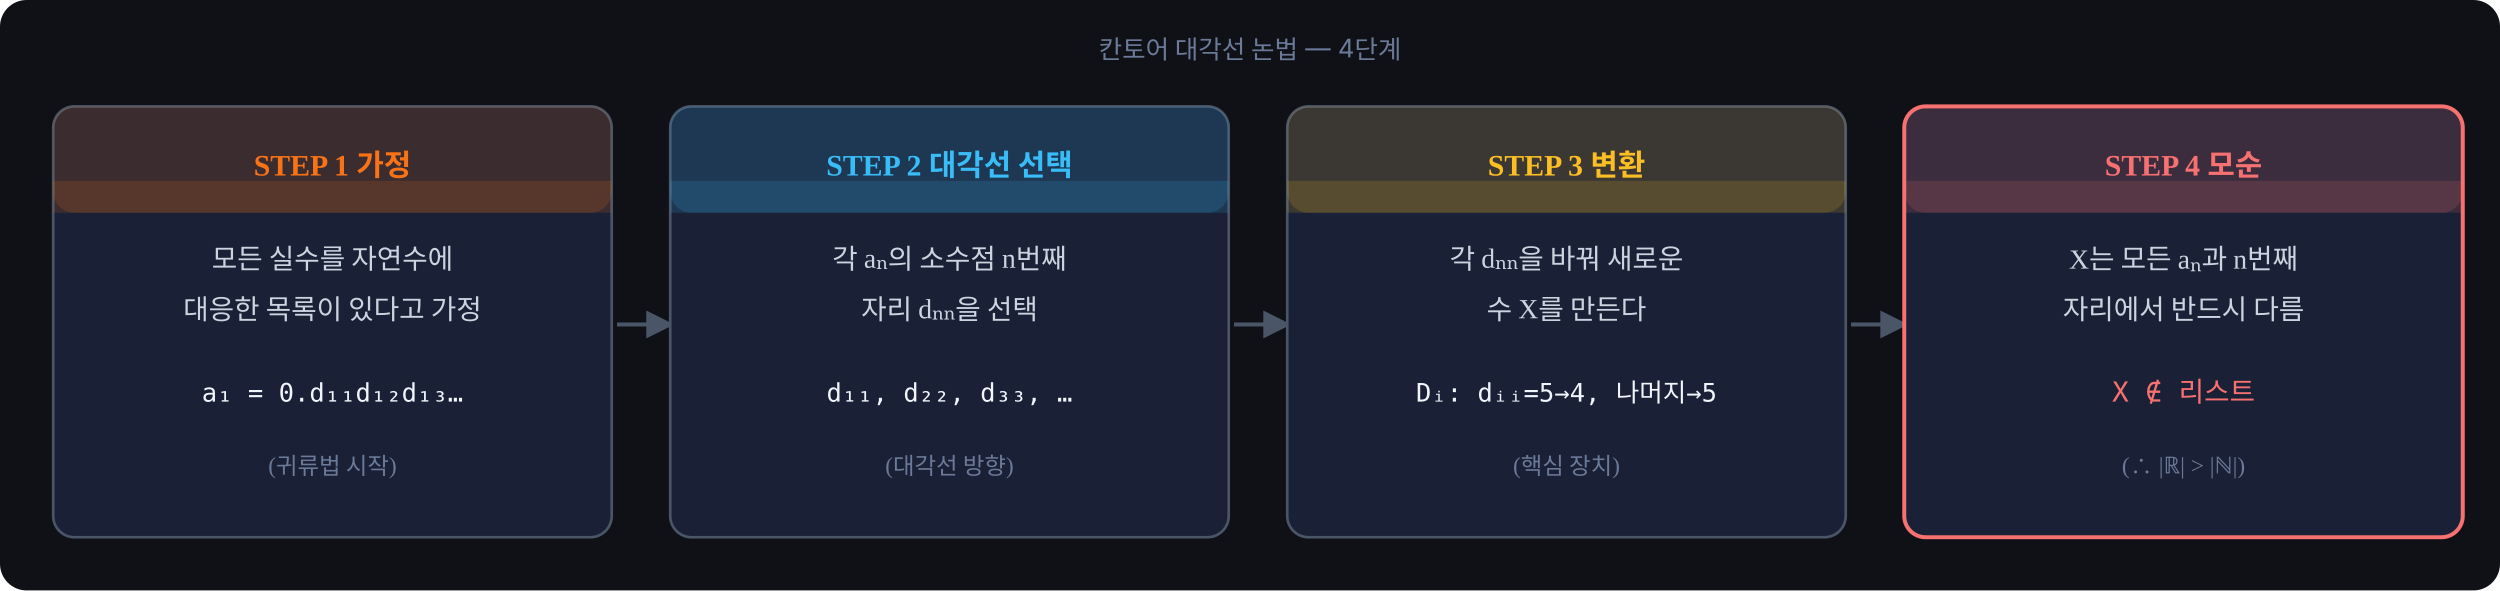
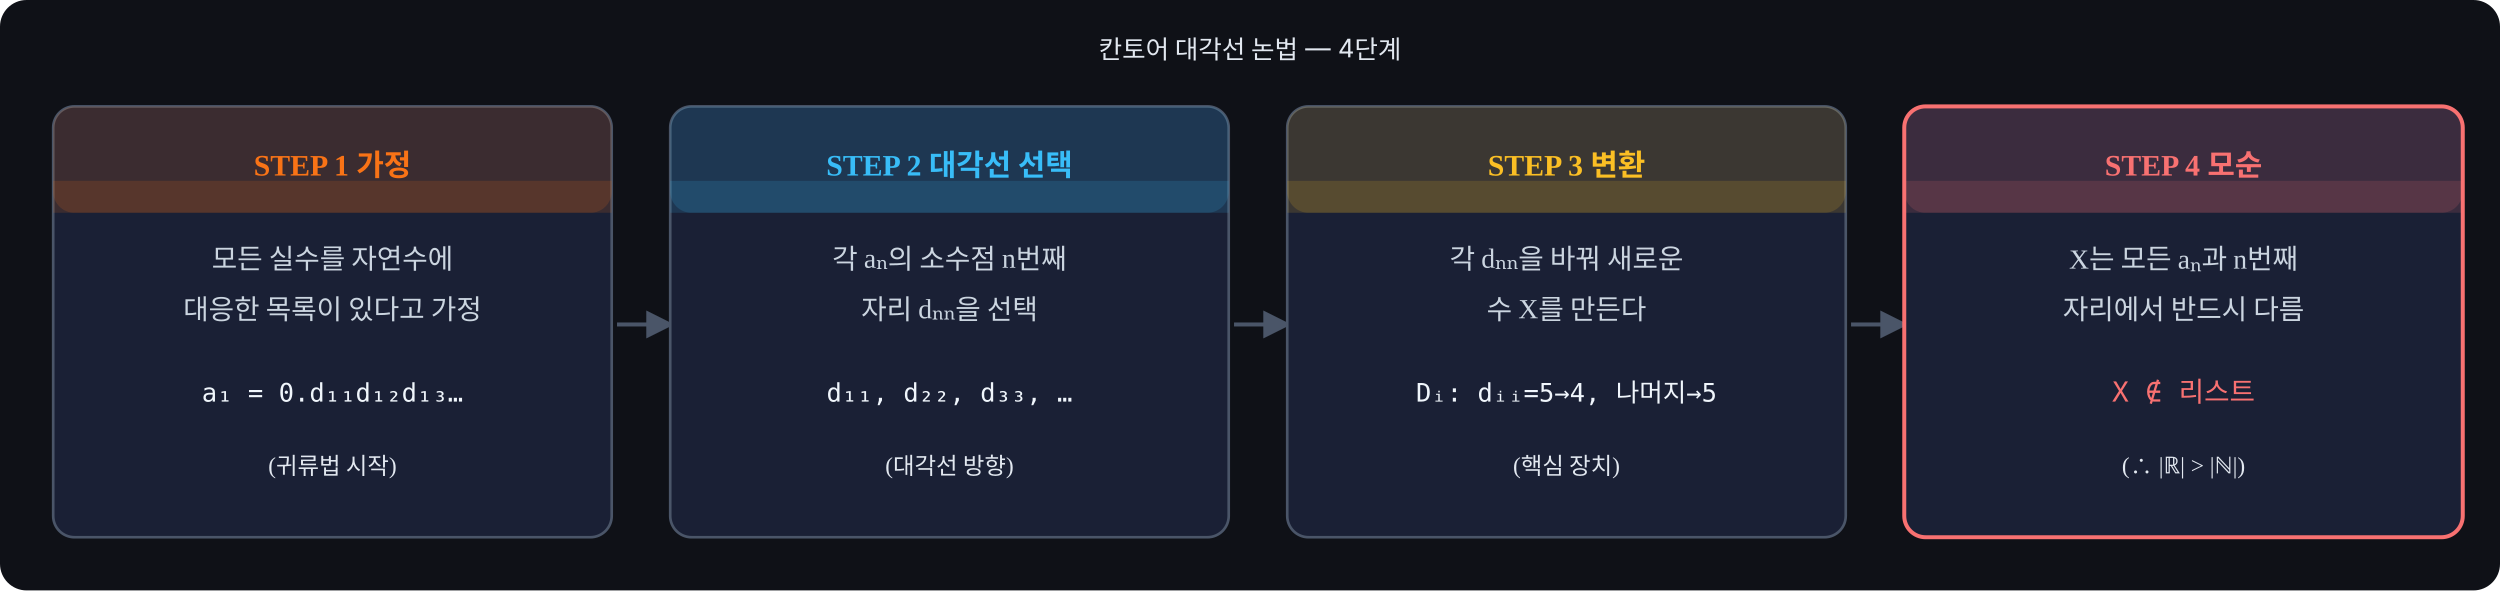
<svg xmlns="http://www.w3.org/2000/svg" viewBox="0 0 940 222" width="1410" height="333">
  <rect width="940" height="222" fill="#0f1117" rx="10" />
-   <text x="470" y="22" text-anchor="middle" font-family="system-ui,-apple-system,sans-serif" font-size="9.6" fill="#6b7a99">칸토어 대각선 논법 — 4단계</text>
+   <text x="470" y="22" text-anchor="middle" font-family="system-ui,-apple-system,sans-serif" font-size="9.6" fill="#e2e8f0">칸토어 대각선 논법 — 4단계</text>
  <defs>
    <marker id="arr" markerWidth="7" markerHeight="7" refX="6" refY="3.5" orient="auto">
      <polygon points="0,0 7,3.5 0,7" fill="#4a5568" />
    </marker>
  </defs>
  <line x1="232" y1="122" x2="252" y2="122" stroke="#4a5568" stroke-width="1.5" marker-end="url(#arr)" />
  <line x1="464" y1="122" x2="484" y2="122" stroke="#4a5568" stroke-width="1.5" marker-end="url(#arr)" />
  <line x1="696" y1="122" x2="716" y2="122" stroke="#4a5568" stroke-width="1.5" marker-end="url(#arr)" />
  <rect x="20" y="40" width="210" height="162" rx="8" fill="#1a2035" stroke="#4a5568" stroke-width="1" />
  <rect x="20" y="40" width="210" height="40" rx="8" fill="rgba(249,115,22,0.15)" />
  <rect x="20" y="68" width="210" height="12" rx="0" fill="rgba(249,115,22,0.15)" />
  <text x="125" y="66" text-anchor="middle" font-size="11.2" font-weight="700" fill="#f97316">STEP 1  가정</text>
  <text x="125" y="101" text-anchor="middle" font-size="10.4" fill="#cbd5e0">모든 실수를 자연수에</text>
  <text x="125" y="120" text-anchor="middle" font-size="10.4" fill="#cbd5e0">대응한 목록이 있다고 가정</text>
  <text x="125" y="151" text-anchor="middle" font-family="'JetBrains Mono',monospace" font-size="9.6" fill="#f0f6fc">a₁ = 0.d₁₁d₁₂d₁₃…</text>
-   <text x="125" y="178" text-anchor="middle" font-size="8.8" fill="#6b7a99">(귀류법 시작)</text>
+   <text x="125" y="178" text-anchor="middle" font-size="8.8" fill="#e2e8f0">(귀류법 시작)</text>
  <rect x="252" y="40" width="210" height="162" rx="8" fill="#1a2035" stroke="#4a5568" stroke-width="1" />
  <rect x="252" y="40" width="210" height="40" rx="8" fill="rgba(56,189,248,0.15)" />
  <rect x="252" y="68" width="210" height="12" rx="0" fill="rgba(56,189,248,0.15)" />
  <text x="357" y="66" text-anchor="middle" font-size="11.2" font-weight="700" fill="#38bdf8">STEP 2  대각선 선택</text>
  <text x="357" y="101" text-anchor="middle" font-size="10.4" fill="#cbd5e0">각 aₙ의 소수점 n번째</text>
  <text x="357" y="120" text-anchor="middle" font-size="10.4" fill="#cbd5e0">자리 dₙₙ을 선택</text>
  <text x="357" y="151" text-anchor="middle" font-family="'JetBrains Mono',monospace" font-size="9.6" fill="#f0f6fc">d₁₁, d₂₂, d₃₃, …</text>
-   <text x="357" y="178" text-anchor="middle" font-size="8.8" fill="#6b7a99">(대각선 방향)</text>
+   <text x="357" y="178" text-anchor="middle" font-size="8.8" fill="#e2e8f0">(대각선 방향)</text>
  <rect x="484" y="40" width="210" height="162" rx="8" fill="#1a2035" stroke="#4a5568" stroke-width="1" />
  <rect x="484" y="40" width="210" height="40" rx="8" fill="rgba(251,191,36,0.15)" />
  <rect x="484" y="68" width="210" height="12" rx="0" fill="rgba(251,191,36,0.15)" />
  <text x="589" y="66" text-anchor="middle" font-size="11.2" font-weight="700" fill="#fbbf24">STEP 3  변환</text>
  <text x="589" y="101" text-anchor="middle" font-size="10.4" fill="#cbd5e0">각 dₙₙ을 바꿔 새로운</text>
  <text x="589" y="120" text-anchor="middle" font-size="10.4" fill="#cbd5e0">수 X를 만든다</text>
  <text x="589" y="151" text-anchor="middle" font-family="'JetBrains Mono',monospace" font-size="9.6" fill="#f0f6fc">Dᵢ: dᵢᵢ=5→4, 나머지→5</text>
-   <text x="589" y="178" text-anchor="middle" font-size="8.8" fill="#6b7a99">(핵심 장치)</text>
+   <text x="589" y="178" text-anchor="middle" font-size="8.8" fill="#e2e8f0">(핵심 장치)</text>
  <rect x="716" y="40" width="210" height="162" rx="8" fill="#1a2035" stroke="#f87171" stroke-width="1.5" />
  <rect x="716" y="40" width="210" height="40" rx="8" fill="rgba(248,113,113,0.15)" />
  <rect x="716" y="68" width="210" height="12" rx="0" fill="rgba(248,113,113,0.15)" />
  <text x="821" y="66" text-anchor="middle" font-size="11.2" font-weight="700" fill="#f87171">STEP 4  모순</text>
  <text x="821" y="101" text-anchor="middle" font-size="10.4" fill="#cbd5e0">X는 모든 aₙ과 n번째</text>
  <text x="821" y="120" text-anchor="middle" font-size="10.4" fill="#cbd5e0">자리에서 반드시 다름</text>
  <text x="821" y="151" text-anchor="middle" font-family="'JetBrains Mono',monospace" font-size="10.4" fill="#f87171">X ∉ 리스트</text>
-   <text x="821" y="178" text-anchor="middle" font-size="8.8" fill="#6b7a99">(∴ |ℝ| &gt; |ℕ|)</text>
+   <text x="821" y="178" text-anchor="middle" font-size="8.8" fill="#e2e8f0">(∴ |ℝ| &gt; |ℕ|)</text>
</svg>
